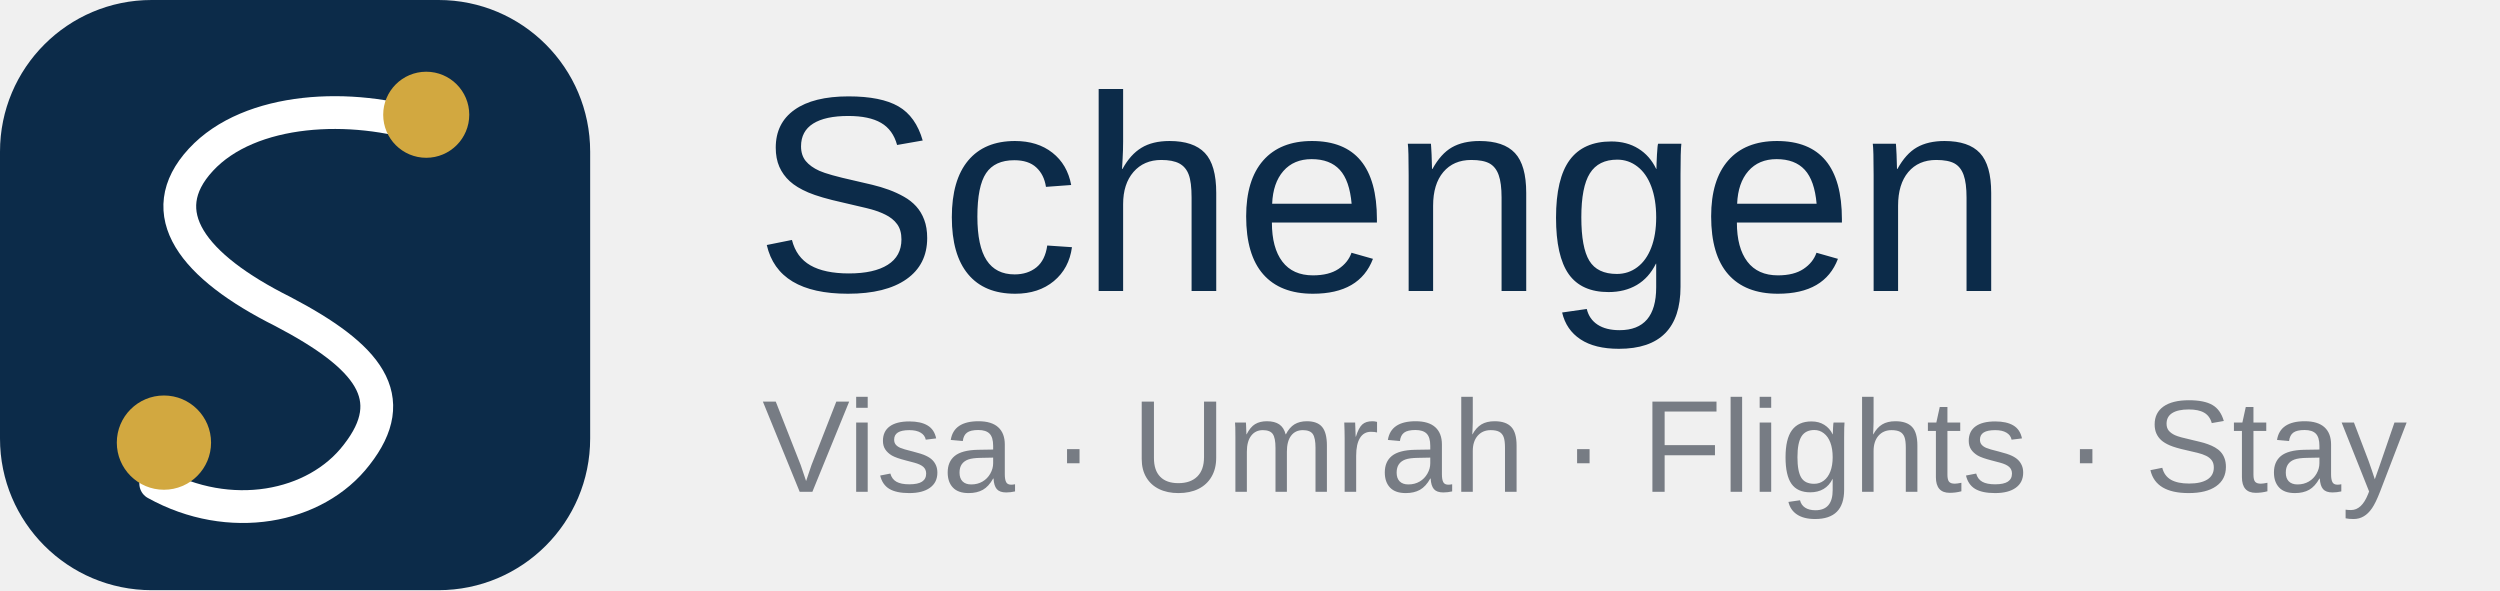
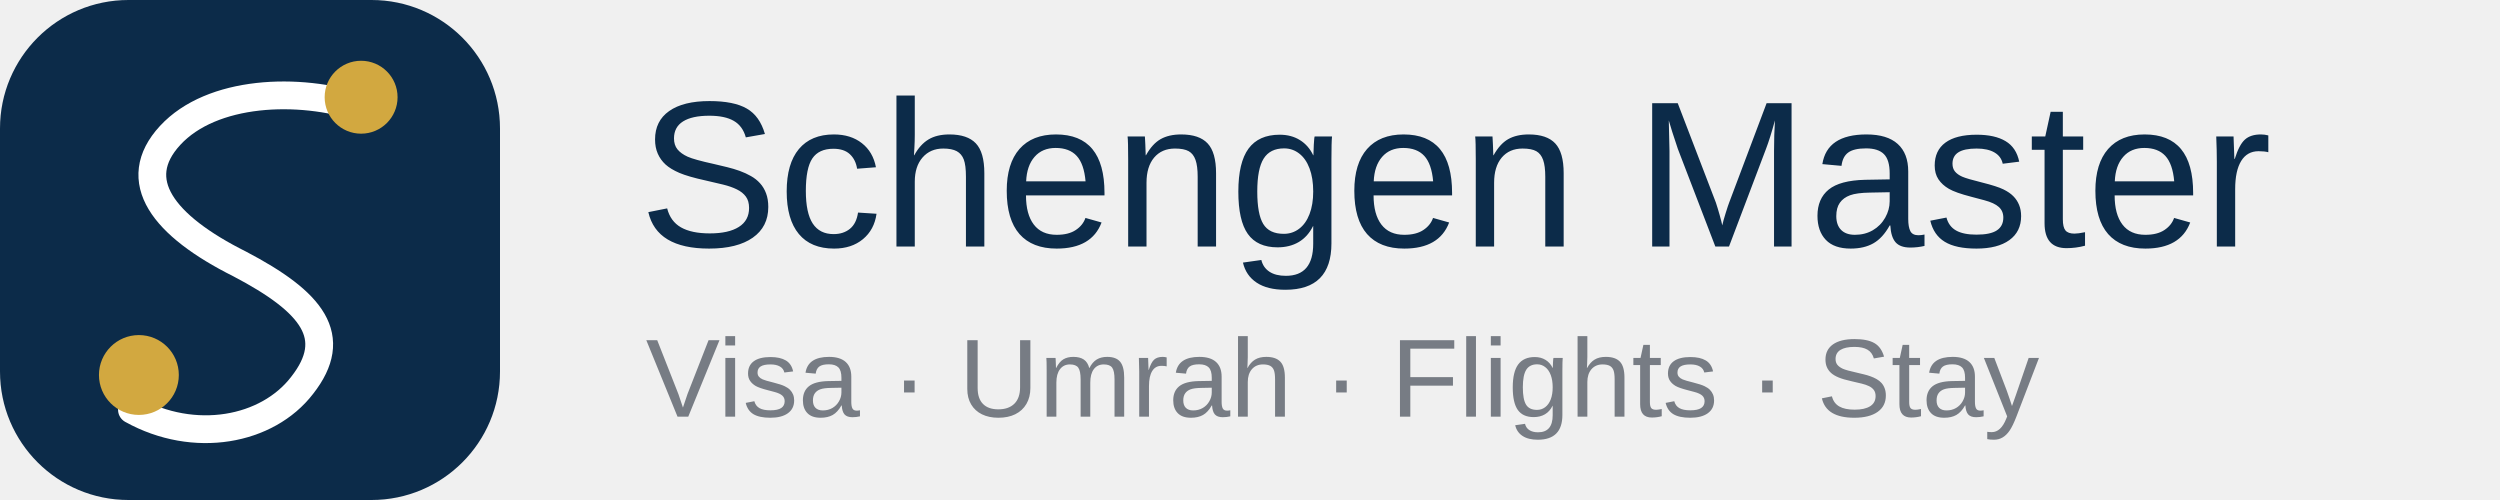
- <svg xmlns="http://www.w3.org/2000/svg" viewBox="0 0 610 144" role="img" aria-labelledby="title">
+ <svg xmlns="http://www.w3.org/2000/svg" viewBox="0 0 720 144" role="img" aria-labelledby="title">
  <rect width="144" height="144" rx="37" fill="#0C2B49" />
  <path d="M104 31C86 25 61 26 49 39c-12 13-2 26 20 37 21 11 29 21 18 35-10 13-31 17-49 7" fill="none" stroke="#FFFFFF" stroke-linecap="round" stroke-width="8" />
  <circle cx="104" cy="28" r="10.5" fill="#D2A840" />
  <circle cx="40" cy="108" r="11.5" fill="#D2A840" />
-   <text x="184" y="71" fill="#0C2B49" font-family="Arial, Helvetica, sans-serif" font-size="68" font-weight="500">Schengen</text>
+   <text x="184" y="71" fill="#0C2B49" font-family="Arial, Helvetica, sans-serif" font-size="60" font-weight="500">Schengen Master</text>
  <text x="186" y="120" fill="#777C84" font-family="Arial, Helvetica, sans-serif" font-size="32" font-weight="400">Visa · Umrah · Flights · Stay</text>
</svg>
